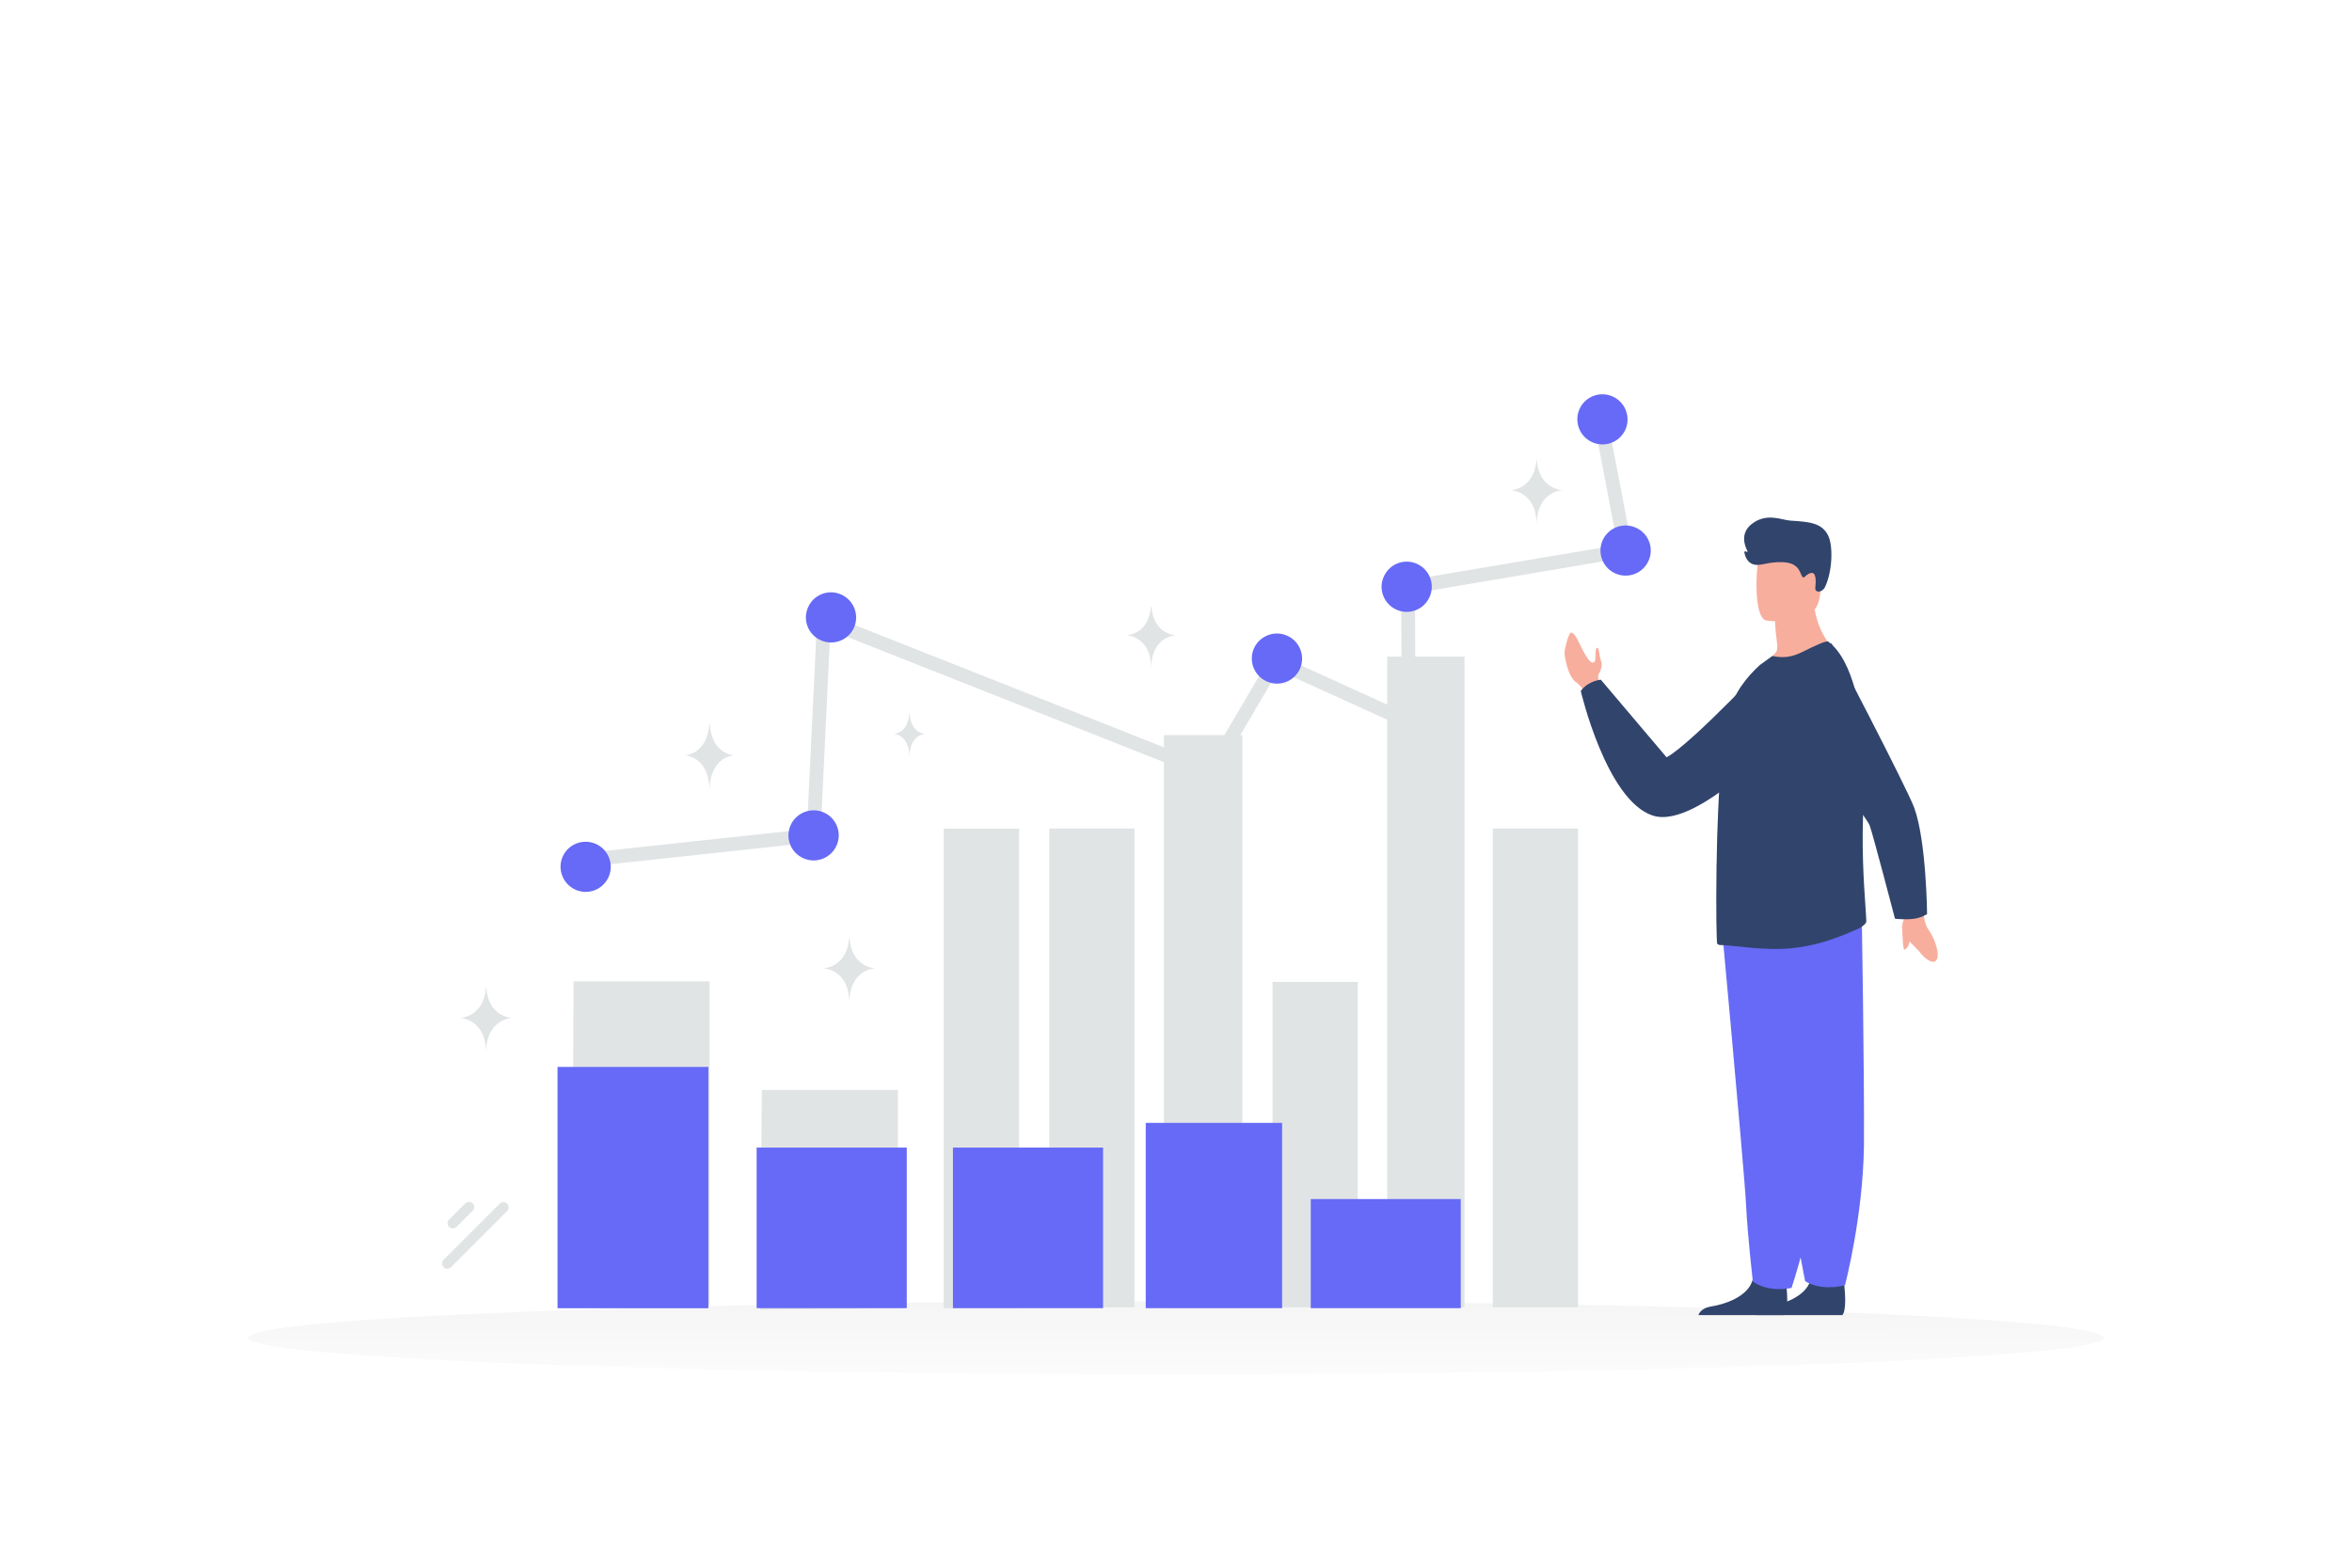
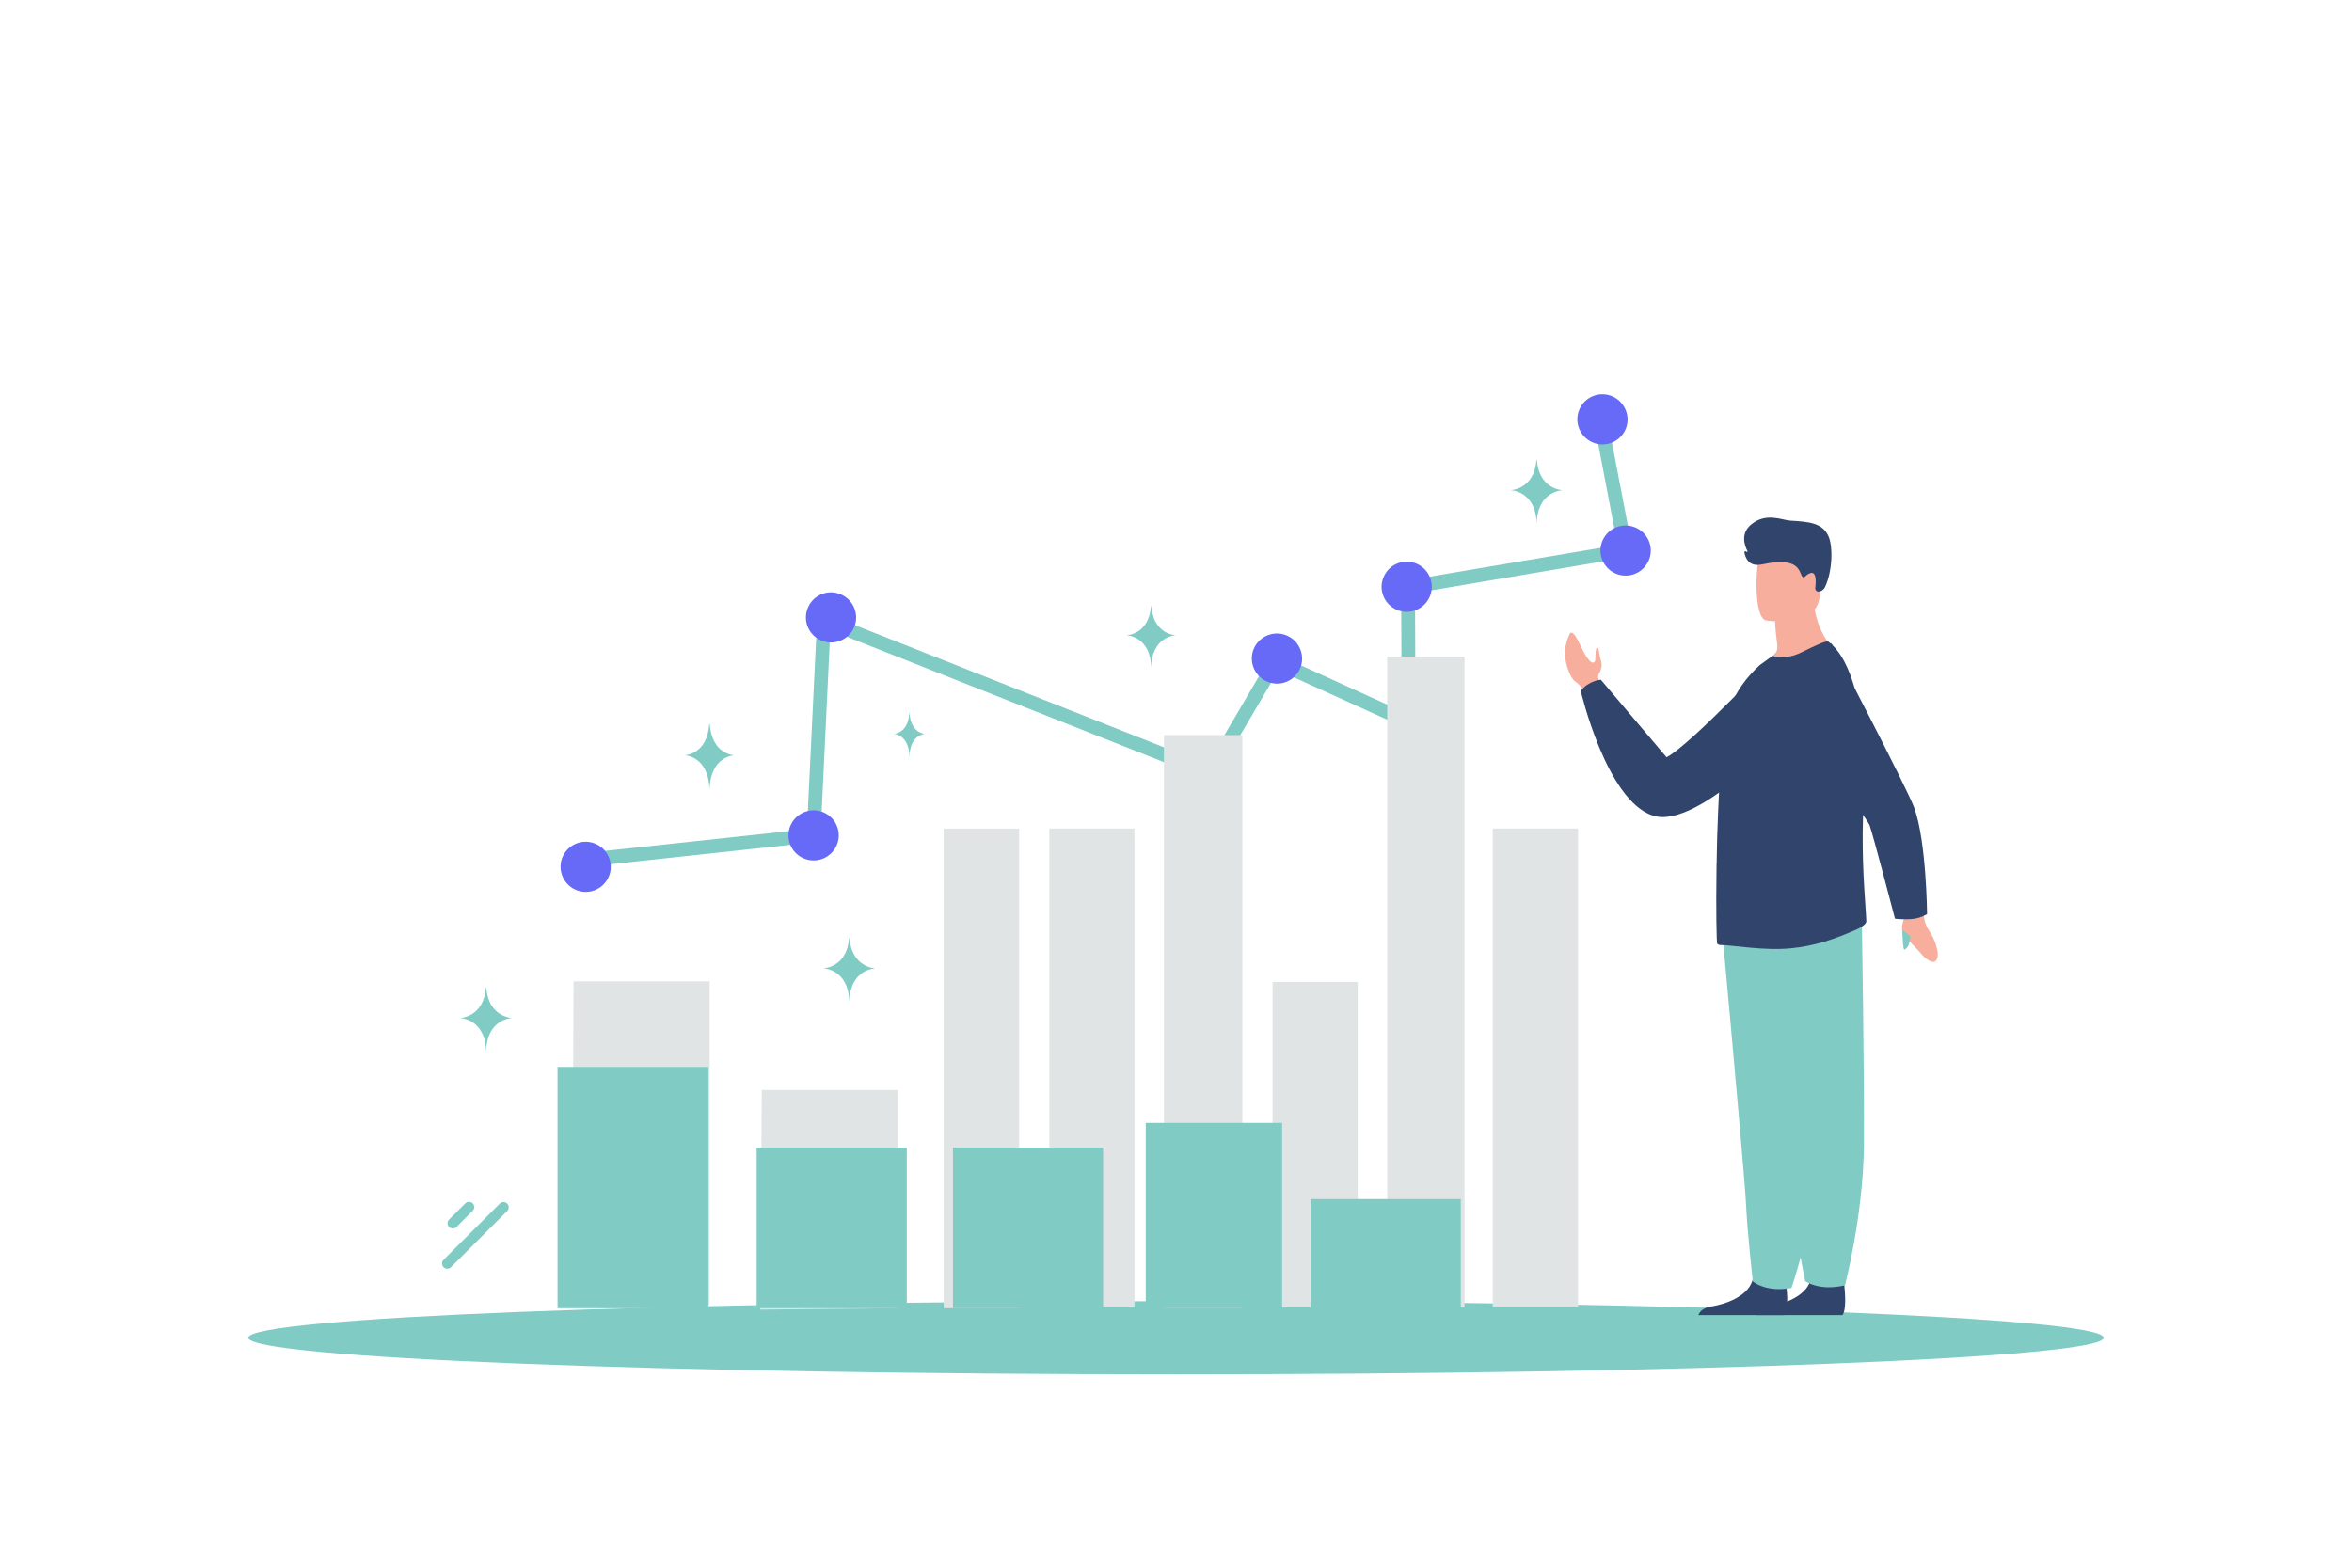
- <svg xmlns="http://www.w3.org/2000/svg" width="900" height="600" viewBox="0 0 900 600" fill="none">
+ <svg xmlns="http://www.w3.org/2000/svg" width="900" height="600" viewBox="0 0 900 600" fill="#80CBC4">
  <path fill="transparent" d="M0 0h900v600H0z" />
-   <path d="M450 526c196.061 0 355-6.268 355-14s-158.939-14-355-14-355 6.268-355 14 158.939 14 355 14z" fill="url(#a)" />
-   <path d="m625.151 212.857-83.703 14.155.235 53.373-52.508-23.842-25.031 42.605-2.07-.847-144.351-57.088-3.858 80.883-89.773 9.687-.564-5.267 85.255-9.17 4.046-83.751 149.104 58.969 25.124-42.792 49.309 22.43-.235-49.658 82.809-13.966-8.987-47.072 5.176-.987 10.022 52.338z" fill="#E1E4E5" />
+   <path d="M450 526c196.061 0 355-6.268 355-14s-158.939-14-355-14-355 6.268-355 14 158.939 14 355 14z" fill="#80CBC4" />
+   <path d="m625.151 212.857-83.703 14.155.235 53.373-52.508-23.842-25.031 42.605-2.07-.847-144.351-57.088-3.858 80.883-89.773 9.687-.564-5.267 85.255-9.17 4.046-83.751 149.104 58.969 25.124-42.792 49.309 22.43-.235-49.658 82.809-13.966-8.987-47.072 5.176-.987 10.022 52.338z" fill="#80CBC4" />
  <path d="M321.957 227.576c4.846 2.21 6.964 7.9 4.799 12.696-2.211 4.844-7.904 6.96-12.75 4.75-4.847-2.21-6.964-7.9-4.752-12.697a9.554 9.554 0 0 1 12.703-4.749zm-6.634 83.422c4.846 2.21 6.964 7.9 4.752 12.696-2.211 4.844-7.904 6.96-12.75 4.75-4.847-2.21-6.964-7.9-4.753-12.697 2.212-4.796 7.905-6.96 12.751-4.749zm153.291-27.369c4.846 2.21 6.963 7.9 4.752 12.697-2.212 4.843-7.905 6.959-12.704 4.749-4.846-2.21-6.963-7.9-4.752-12.697 2.164-4.843 7.858-6.959 12.704-4.749zm23.995-40.301c4.847 2.21 6.964 7.9 4.8 12.697a9.609 9.609 0 0 1-12.751 4.749c-4.846-2.21-6.964-7.9-4.799-12.696 2.211-4.797 7.904-6.96 12.75-4.75zm49.639-27.508A9.599 9.599 0 0 1 547 228.564c-2.212 4.843-7.905 6.959-12.704 4.749-4.846-2.21-6.963-7.9-4.752-12.697a9.56 9.56 0 0 1 12.704-4.796zm83.797-13.827c4.846 2.21 6.963 7.9 4.752 12.696a9.608 9.608 0 0 1-12.751 4.75 9.599 9.599 0 0 1-4.752-12.744c2.211-4.796 7.904-6.912 12.751-4.702zm-8.893-50.222c4.799 2.211 6.964 7.901 4.799 12.697-2.211 4.844-7.904 6.96-12.75 4.75a9.598 9.598 0 0 1-4.752-12.744c2.164-4.75 7.857-6.913 12.703-4.703zm-389.06 171.264c4.799 2.163 6.963 7.9 4.752 12.696-2.212 4.844-7.905 6.96-12.704 4.75-4.846-2.21-6.963-7.9-4.799-12.697 2.211-4.843 7.904-6.959 12.751-4.749z" fill="#666AF6" />
  <path d="M363.108 498.7V319.143h24.861V498.7h-24.861zm40.405-.355V319.089h28.606v179.256h-28.606zm43.869.354V283.354h26.016v215.345h-26.016zm41.56-.355V377.823h28.606v120.521h-28.606zm43.869 0V253.301h25.595v245.043h-25.595zm40.406.001V319.089h28.606v179.256h-28.606zm-231.629-79.188v79.537l-48.682.521.583-80.058h48.099zm-72.047-41.568V497.49l-48.668.774.592-120.675h48.076z" fill="#E1E4E5" stroke="#E1E4E5" stroke-width="4" />
-   <path d="M422.095 439.212h-57.449v61.461h57.449v-61.461zm-75.114 0h-57.449v61.461h57.449v-61.461zm-75.92-30.868h-57.722v92.355h57.722v-92.355zm219.54 21.416h-52.179v70.914h52.179V429.76zm68.364 29.155h-57.401v41.758h57.401v-41.758z" fill="#666AF6" />
+   <path d="M422.095 439.212h-57.449v61.461h57.449v-61.461zm-75.114 0h-57.449v61.461h57.449v-61.461zm-75.92-30.868h-57.722v92.355h57.722v-92.355zm219.54 21.416h-52.179v70.914h52.179V429.76zm68.364 29.155h-57.401v41.758h57.401v-41.758z" fill="#80CBC4" />
  <path d="M598.7 250.421c.52 4.014 1.911 8.854 4.162 10.497 2.553 1.866 3.342 3.846 3.342 3.846l2.595-.8 3.102-.956s.005-.316-.014-.844a22.896 22.896 0 0 0-.167-2.078s-.591-1.271.238-2.508c.828-1.232 1.209-3.349.626-4.827-.581-1.474-.701-4.813-1.25-4.839-1.331-.075-.42 4.682-1.154 5.353-.661.612-1.226.219-1.327.136l-.02-.017c-3.221-2.407-5.604-11.913-7.795-11.209-.817.262-2.562 6.536-2.338 8.246zm130.957 98.786s-2.75 4.759-1.518 7.504c1.228 2.747 5.491 6.408 6.591 7.844 1.095 1.434 4.814 5.223 6.313 2.785 1.497-2.432-1.147-8.901-2.981-11.339-1.832-2.443-2.005-6.635-2.005-6.635l-6.4-.159z" fill="#F8AE9D" />
-   <path d="M727.897 355.919s.21 5.243.459 6.643c.251 1.404.498.974 1.457.032.958-.941.947-3.685 1.307-3.866.359-.181-3.223-2.809-3.223-2.809z" fill="#F8AE9D" />
+   <path d="M727.897 355.919s.21 5.243.459 6.643c.251 1.404.498.974 1.457.032.958-.941.947-3.685 1.307-3.866.359-.181-3.223-2.809-3.223-2.809z" fill="#80CBC4" />
  <path d="M679.791 249.847s-32.08 34.579-42.067 39.997l-25.161-29.7s-4.723.332-7.68 4.314c0 0 9.762 41.889 27.573 47.69 17.811 5.802 54.123-34.984 54.123-34.984l-6.788-27.317zm-29.91 253.472h32.942c1.583-1.866 1-8.754.762-11.006-.05-.455-.083-.716-.083-.716s-11.249-8.686-12.794-2.035a7.718 7.718 0 0 1-.166.615c-1.945 6.221-10.679 9.048-15.718 9.837-3.282.51-4.494 2.155-4.943 3.305z" fill="#31446C" />
  <path d="M672.059 503.319h32.943c1.582-1.866.999-8.754.762-11.006-.05-.455-.083-.716-.083-.716s-11.249-8.686-12.794-2.035a7.32 7.32 0 0 1-.167.615c-1.945 6.221-10.678 9.048-15.717 9.837-3.282.51-4.494 2.155-4.944 3.305z" fill="#31446C" />
-   <path d="M658.879 355.201s1.575 17.046 3.427 37.533c2.515 27.832 5.542 62.021 5.842 68.497.518 11.246 2.592 29.235 2.592 29.235s4.924 4.274 14.78 2.472c0 0 8.784-25.681 11.292-52.854l.116-1.342c2.335-27.66 5.961-85.907 5.961-85.907l-44.01 2.366z" fill="#666AF6" />
-   <path d="M667.813 356.367s2.971 16.877 6.498 37.163c4.794 27.559 10.617 61.415 11.442 67.845 1.43 11.165 4.984 28.95 4.984 28.95s5.356 3.965 15.245 1.589c0 0 6.884-26.083 7.258-53.282l.009-1.343c.159-27.673-.821-85.872-.821-85.872l-44.615 4.95z" fill="#666AF6" />
+   <path d="M658.879 355.201s1.575 17.046 3.427 37.533c2.515 27.832 5.542 62.021 5.842 68.497.518 11.246 2.592 29.235 2.592 29.235s4.924 4.274 14.78 2.472c0 0 8.784-25.681 11.292-52.854l.116-1.342c2.335-27.66 5.961-85.907 5.961-85.907l-44.01 2.366z" fill="#80CBC4" />
+   <path d="M667.813 356.367s2.971 16.877 6.498 37.163c4.794 27.559 10.617 61.415 11.442 67.845 1.43 11.165 4.984 28.95 4.984 28.95s5.356 3.965 15.245 1.589c0 0 6.884-26.083 7.258-53.282l.009-1.343c.159-27.673-.821-85.872-.821-85.872l-44.615 4.95z" fill="#80CBC4" />
  <path d="M672.916 256.074c11.32 3.574 30-6.503 30-6.503s-9.528-7.404-8.984-23.693l-8.752 7.055-5.946 4.79s.024 2.826.674 7.776c.173 1.301.486 3.335-.489 4.378-3.791 4.045-6.503 6.197-6.503 6.197z" fill="#F8AE9D" />
  <path d="M675.773 237.457s18.7 3.108 20.456-8.568c1.756-11.676 5.35-19.139-6.514-21.616-11.864-2.477-14.863 1.627-16.395 5.382-1.533 3.754-2.364 23.693 2.453 24.802z" fill="#F8AE9D" />
  <path d="M657.113 361.242c.341.282.737.454 1.191.454 4.253-.058 16.65 2.305 27.139 1.227 8.842-.85 16.673-3.469 25.076-7.235 1.118-.502 3.685-1.874 3.63-3.12-.039-1.368-.173-3.347-.345-5.844-.596-8.678-1.63-23.599-.619-40.817.18-3.206.278-6.385.29-9.517.086-23.336-4.539-43.859-13.84-50.804-.796-.568-5.671 1.815-10.151 4.021-4.139 2.043-7.385 2.258-11.296 1.466l-4.802 3.465c-4.762 4.421-9.979 10.434-12.248 19.558-1.928 7.769-3.061 21.773-3.684 36.287-.282 6.577-.51 13.212-.569 19.503v.223c-.054.624-.054 1.306-.054 1.929-.228 16.164 0 28.976.282 29.204z" fill="#31446C" />
  <path d="M732.46 351.63c-3.55.482-7.337-.015-7.337-.015s-8.559-32.791-9.731-35.807c-1.173-3.016-28.766-39.529-28.766-39.529l14.118-30.156s28.931 55.345 31.748 63.05c4.655 12.73 4.911 40.686 4.911 40.686s-2.154 1.395-4.943 1.771zm-34.128-126.924c-1.017 2.105-3.97 2.416-3.698.094.309-2.641.306-6.098-1.842-5.456-2.148.643-2.258 2.364-3.14 1.36-.882-1.003-.897-5.236-7.294-5.534-6.397-.294-8.995 1.932-11.966.623-1.781-.783-2.552-2.71-2.884-4.13-.094-.403.199-.965.468-.651.254.297.893.278.711-.067-1.127-2.138-2.812-6.804 1.481-10.281 5.746-4.652 11.602-1.607 14.926-1.407 7.325.443 12.056.882 14.447 5.695 1.982 3.993 1.642 13.857-1.209 19.754z" fill="#31446C" />
-   <path d="M440.429 232h.138c.818 10.975 9.433 11.143 9.433 11.143s-9.5.176-9.5 12.857c0-12.681-9.5-12.857-9.5-12.857s8.612-.168 9.429-11.143zm-92.474 41h.087c.517 7.774 5.958 7.893 5.958 7.893s-6 .125-6 9.107c0-8.982-6-9.107-6-9.107s5.439-.119 5.955-7.893zm-23.03 86h.146c.86 11.432 9.929 11.608 9.929 11.608s-10 .183-10 13.392c0-13.209-10-13.392-10-13.392s9.065-.176 9.925-11.608zm-139 19h.146c.86 11.432 9.929 11.608 9.929 11.608s-10 .183-10 13.392c0-13.209-10-13.392-10-13.392s9.065-.176 9.925-11.608zm85.504-101h.138c.818 11.889 9.433 12.072 9.433 12.072s-9.5.19-9.5 13.928c0-13.738-9.5-13.928-9.5-13.928s8.612-.183 9.429-12.072zm316.496-101h.146c.86 11.432 9.929 11.608 9.929 11.608s-10 .183-10 13.392c0-13.209-10-13.392-10-13.392s9.065-.176 9.925-11.608z" fill="#E1E4E5" />
-   <rect x="195.494" y="462.069" width="34.425" height="4.011" rx="2.005" transform="rotate(135 195.494 462.069)" fill="#E1E4E5" />
-   <rect x="182.295" y="461.975" width="12.782" height="4.011" rx="2.005" transform="rotate(135 182.295 461.975)" fill="#E1E4E5" />
+   <path d="M440.429 232h.138c.818 10.975 9.433 11.143 9.433 11.143s-9.5.176-9.5 12.857c0-12.681-9.5-12.857-9.5-12.857s8.612-.168 9.429-11.143zm-92.474 41h.087c.517 7.774 5.958 7.893 5.958 7.893s-6 .125-6 9.107c0-8.982-6-9.107-6-9.107s5.439-.119 5.955-7.893zm-23.03 86h.146c.86 11.432 9.929 11.608 9.929 11.608s-10 .183-10 13.392c0-13.209-10-13.392-10-13.392s9.065-.176 9.925-11.608zm-139 19h.146c.86 11.432 9.929 11.608 9.929 11.608s-10 .183-10 13.392c0-13.209-10-13.392-10-13.392s9.065-.176 9.925-11.608zm85.504-101h.138c.818 11.889 9.433 12.072 9.433 12.072s-9.5.19-9.5 13.928c0-13.738-9.5-13.928-9.5-13.928s8.612-.183 9.429-12.072zm316.496-101h.146c.86 11.432 9.929 11.608 9.929 11.608s-10 .183-10 13.392c0-13.209-10-13.392-10-13.392s9.065-.176 9.925-11.608z" fill="#80CBC4" />
+   <rect x="195.494" y="462.069" width="34.425" height="4.011" rx="2.005" transform="rotate(135 195.494 462.069)" fill="#80CBC4" />
+   <rect x="182.295" y="461.975" width="12.782" height="4.011" rx="2.005" transform="rotate(135 182.295 461.975)" fill="#" />
  <defs>
    <linearGradient id="a" x1="465.139" y1="541.698" x2="465.105" y2="467.531" gradientUnits="userSpaceOnUse">
      <stop stop-color="#fff" />
      <stop offset="1" stop-color="#EEE" />
    </linearGradient>
  </defs>
</svg>
